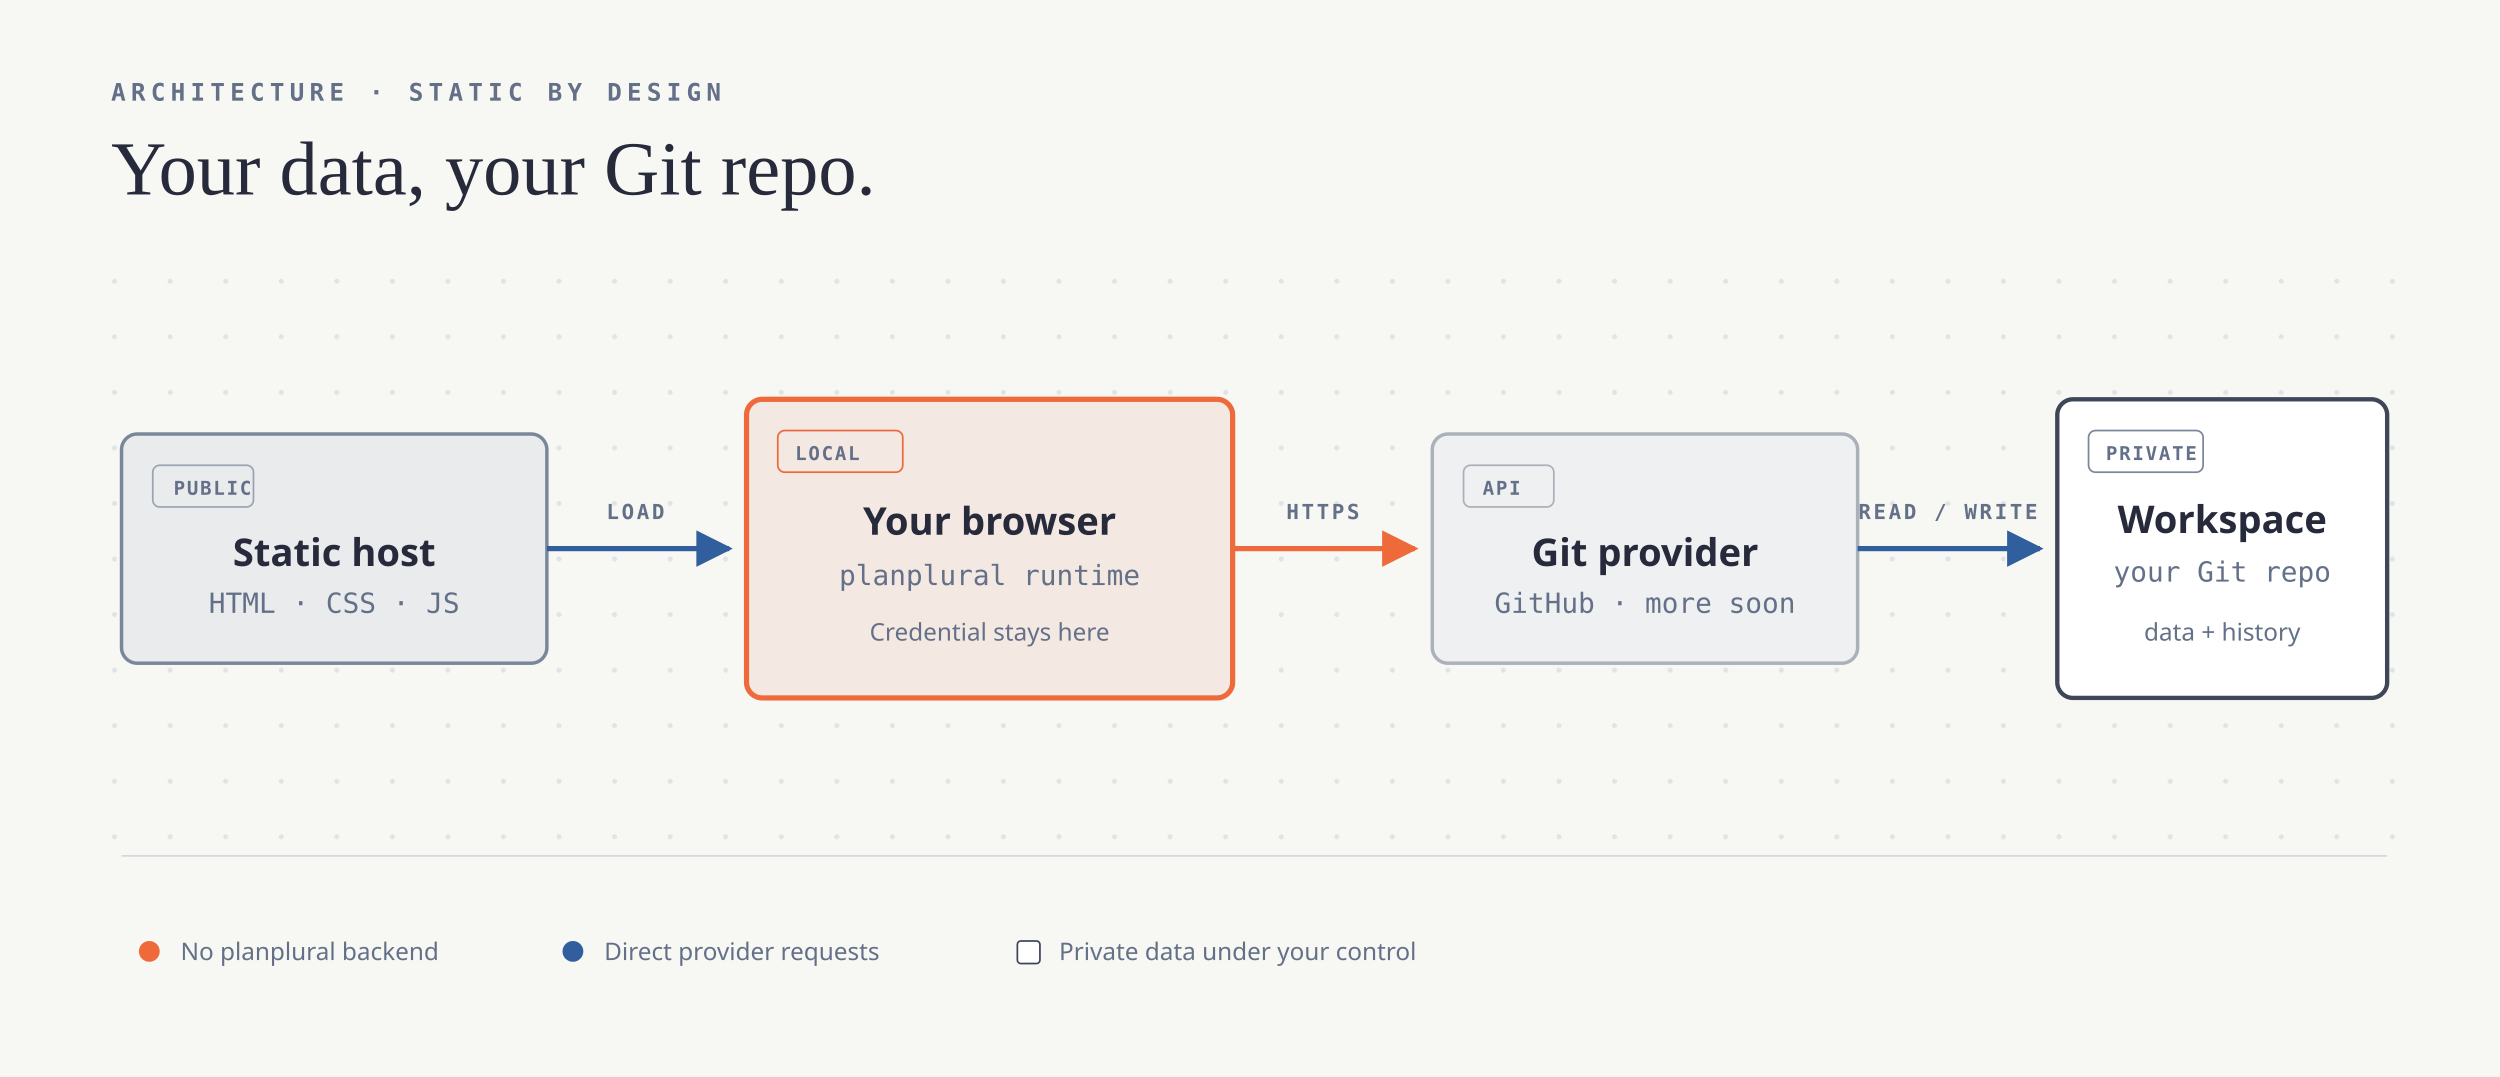
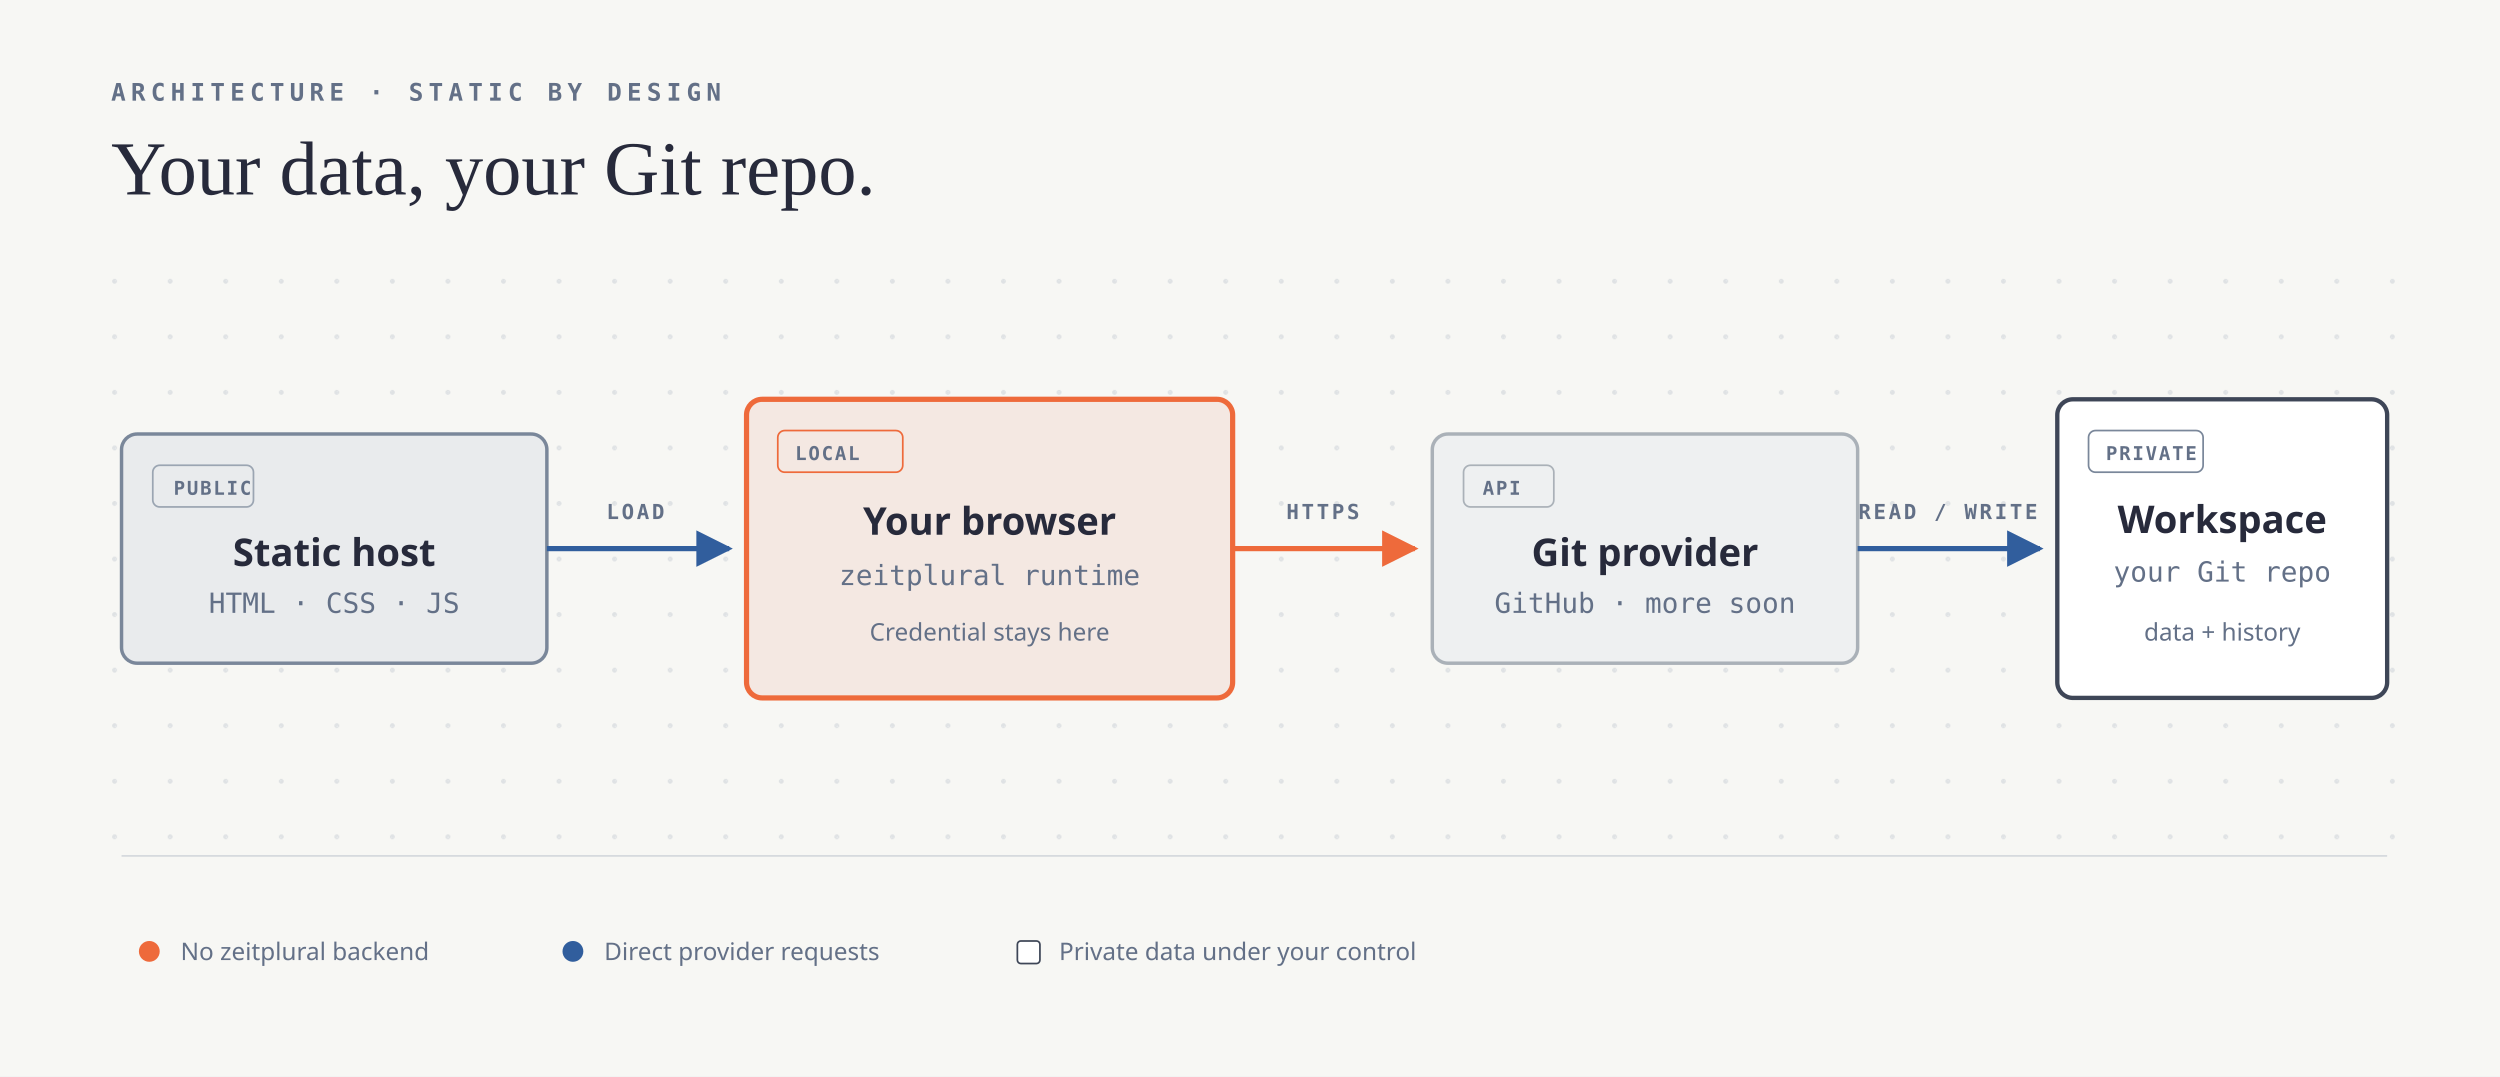
<svg xmlns="http://www.w3.org/2000/svg" viewBox="0 0 1440 620" role="img" aria-labelledby="title description">
  <defs>
    <pattern id="dots" width="32" height="32" patternUnits="userSpaceOnUse">
      <circle cx="2" cy="2" r="1.4" fill="#d5d9dd" />
    </pattern>
    <marker id="arrow-blue" viewBox="0 0 10 10" refX="9" refY="5" markerWidth="7" markerHeight="7" orient="auto-start-reverse">
      <path d="M 0 0 L 10 5 L 0 10 z" fill="#315e9d" />
    </marker>
    <marker id="arrow-orange" viewBox="0 0 10 10" refX="9" refY="5" markerWidth="7" markerHeight="7" orient="auto-start-reverse">
      <path d="M 0 0 L 10 5 L 0 10 z" fill="#ee6a3b" />
    </marker>
    <style>
      .eyebrow { font: 600 14px ui-monospace, SFMono-Regular, Menlo, monospace; letter-spacing: 3px; fill: #637087; }
      .title { font: 44px Georgia, 'Times New Roman', serif; fill: #272a3b; }
      .box-title { font: 700 22px ui-sans-serif, system-ui, sans-serif; fill: #272a3b; }
      .box-copy { font: 500 16px ui-monospace, SFMono-Regular, Menlo, monospace; fill: #637087; }
      .tag { font: 700 11px ui-monospace, SFMono-Regular, Menlo, monospace; letter-spacing: 1px; fill: #637087; }
      .flow { font: 700 12px ui-monospace, SFMono-Regular, Menlo, monospace; letter-spacing: 1.5px; fill: #637087; }
      .note { font: 500 14px ui-sans-serif, system-ui, sans-serif; fill: #637087; }
    </style>
  </defs>
  <rect width="1440" height="620" fill="#f7f7f4" />
  <rect x="60" y="145" width="1320" height="365" fill="url(#dots)" opacity="0.72" />
  <text x="64" y="58" class="eyebrow">ARCHITECTURE · STATIC BY DESIGN</text>
  <text x="64" y="112" class="title">Your data, your Git repo.</text>
  <g transform="translate(70 250)">
    <rect width="245" height="132" rx="9" fill="#e9ebed" stroke="#7a879a" stroke-width="2" />
    <rect x="18" y="18" width="58" height="24" rx="4" fill="none" stroke="#9ba5b2" />
    <text x="30" y="35" class="tag">PUBLIC</text>
    <text x="122.5" y="76" text-anchor="middle" class="box-title">Static host</text>
    <text x="122.5" y="103" text-anchor="middle" class="box-copy">HTML · CSS · JS</text>
  </g>
  <line x1="315" y1="316" x2="420" y2="316" stroke="#315e9d" stroke-width="3" marker-end="url(#arrow-blue)" />
  <text x="366" y="299" text-anchor="middle" class="flow">LOAD</text>
  <g transform="translate(430 230)">
    <rect width="280" height="172" rx="9" fill="#f4e8e2" stroke="#ee6a3b" stroke-width="3" />
    <rect x="18" y="18" width="72" height="24" rx="4" fill="none" stroke="#ee6a3b" />
    <text x="28" y="35" class="tag" fill="#ee6a3b">LOCAL</text>
    <text x="140" y="78" text-anchor="middle" class="box-title">Your browser</text>
-     <text x="140" y="107" text-anchor="middle" class="box-copy">planplural runtime</text>
+     <text x="140" y="107" text-anchor="middle" class="box-copy">zeitplural runtime</text>
    <text x="140" y="139" text-anchor="middle" class="note">Credential stays here</text>
  </g>
  <line x1="710" y1="316" x2="815" y2="316" stroke="#ee6a3b" stroke-width="3" marker-end="url(#arrow-orange)" />
  <text x="762" y="299" text-anchor="middle" class="flow">HTTPS</text>
  <g transform="translate(825 250)">
    <rect width="245" height="132" rx="9" fill="#eef0f1" stroke="#aab1b8" stroke-width="2" />
    <rect x="18" y="18" width="52" height="24" rx="4" fill="none" stroke="#aab1b8" />
    <text x="29" y="35" class="tag">API</text>
    <text x="122.5" y="76" text-anchor="middle" class="box-title">Git provider</text>
    <text x="122.5" y="103" text-anchor="middle" class="box-copy">GitHub · more soon</text>
  </g>
  <line x1="1070" y1="316" x2="1175" y2="316" stroke="#315e9d" stroke-width="3" marker-end="url(#arrow-blue)" />
  <text x="1122" y="299" text-anchor="middle" class="flow">READ / WRITE</text>
  <g transform="translate(1185 230)">
    <rect width="190" height="172" rx="9" fill="#fff" stroke="#3e4657" stroke-width="2.5" />
    <rect x="18" y="18" width="66" height="24" rx="4" fill="none" stroke="#7a879a" />
    <text x="28" y="35" class="tag">PRIVATE</text>
    <text x="95" y="77" text-anchor="middle" class="box-title">Workspace</text>
    <text x="95" y="105" text-anchor="middle" class="box-copy">your Git repo</text>
    <text x="95" y="139" text-anchor="middle" class="note">data + history</text>
  </g>
  <line x1="70" y1="493" x2="1375" y2="493" stroke="#d5d9dd" />
  <circle cx="86" cy="548" r="6" fill="#ee6a3b" />
-   <text x="104" y="553" class="note">No planplural backend</text>
+   <text x="104" y="553" class="note">No zeitplural backend</text>
  <circle cx="330" cy="548" r="6" fill="#315e9d" />
  <text x="348" y="553" class="note">Direct provider requests</text>
  <rect x="586" y="542" width="13" height="13" rx="2" fill="#fff" stroke="#3e4657" />
  <text x="610" y="553" class="note">Private data under your control</text>
</svg>
